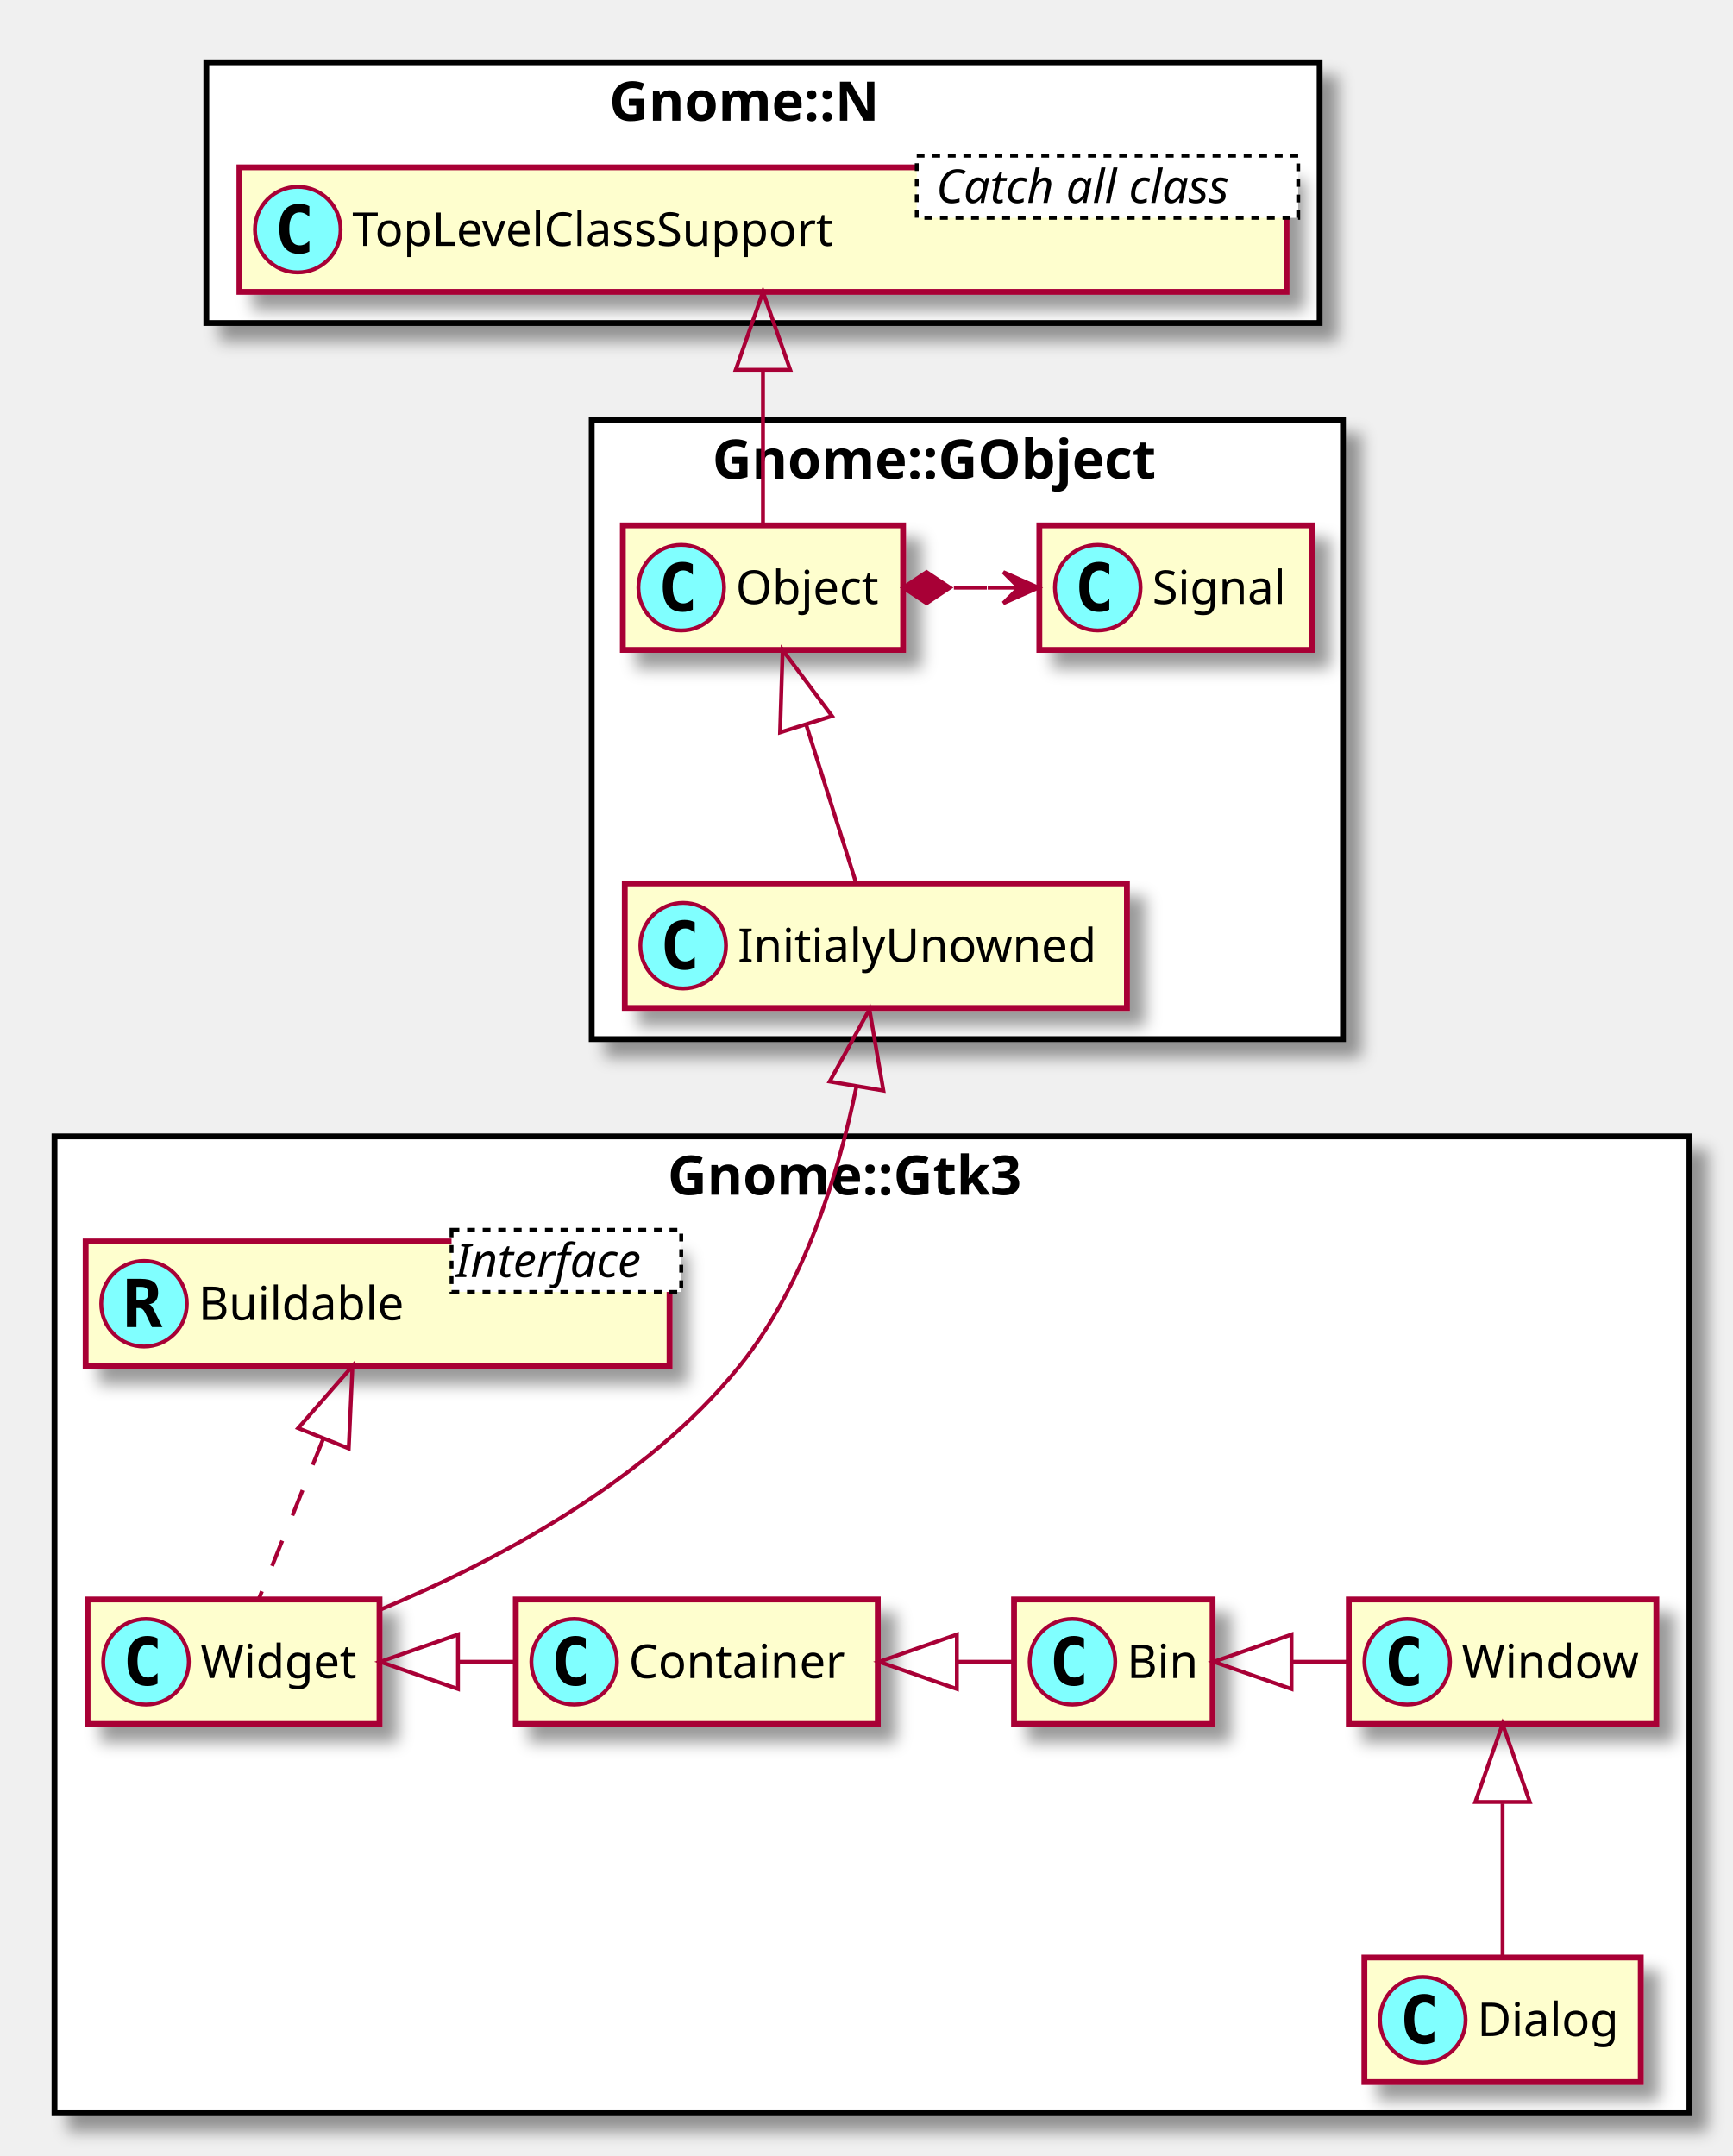
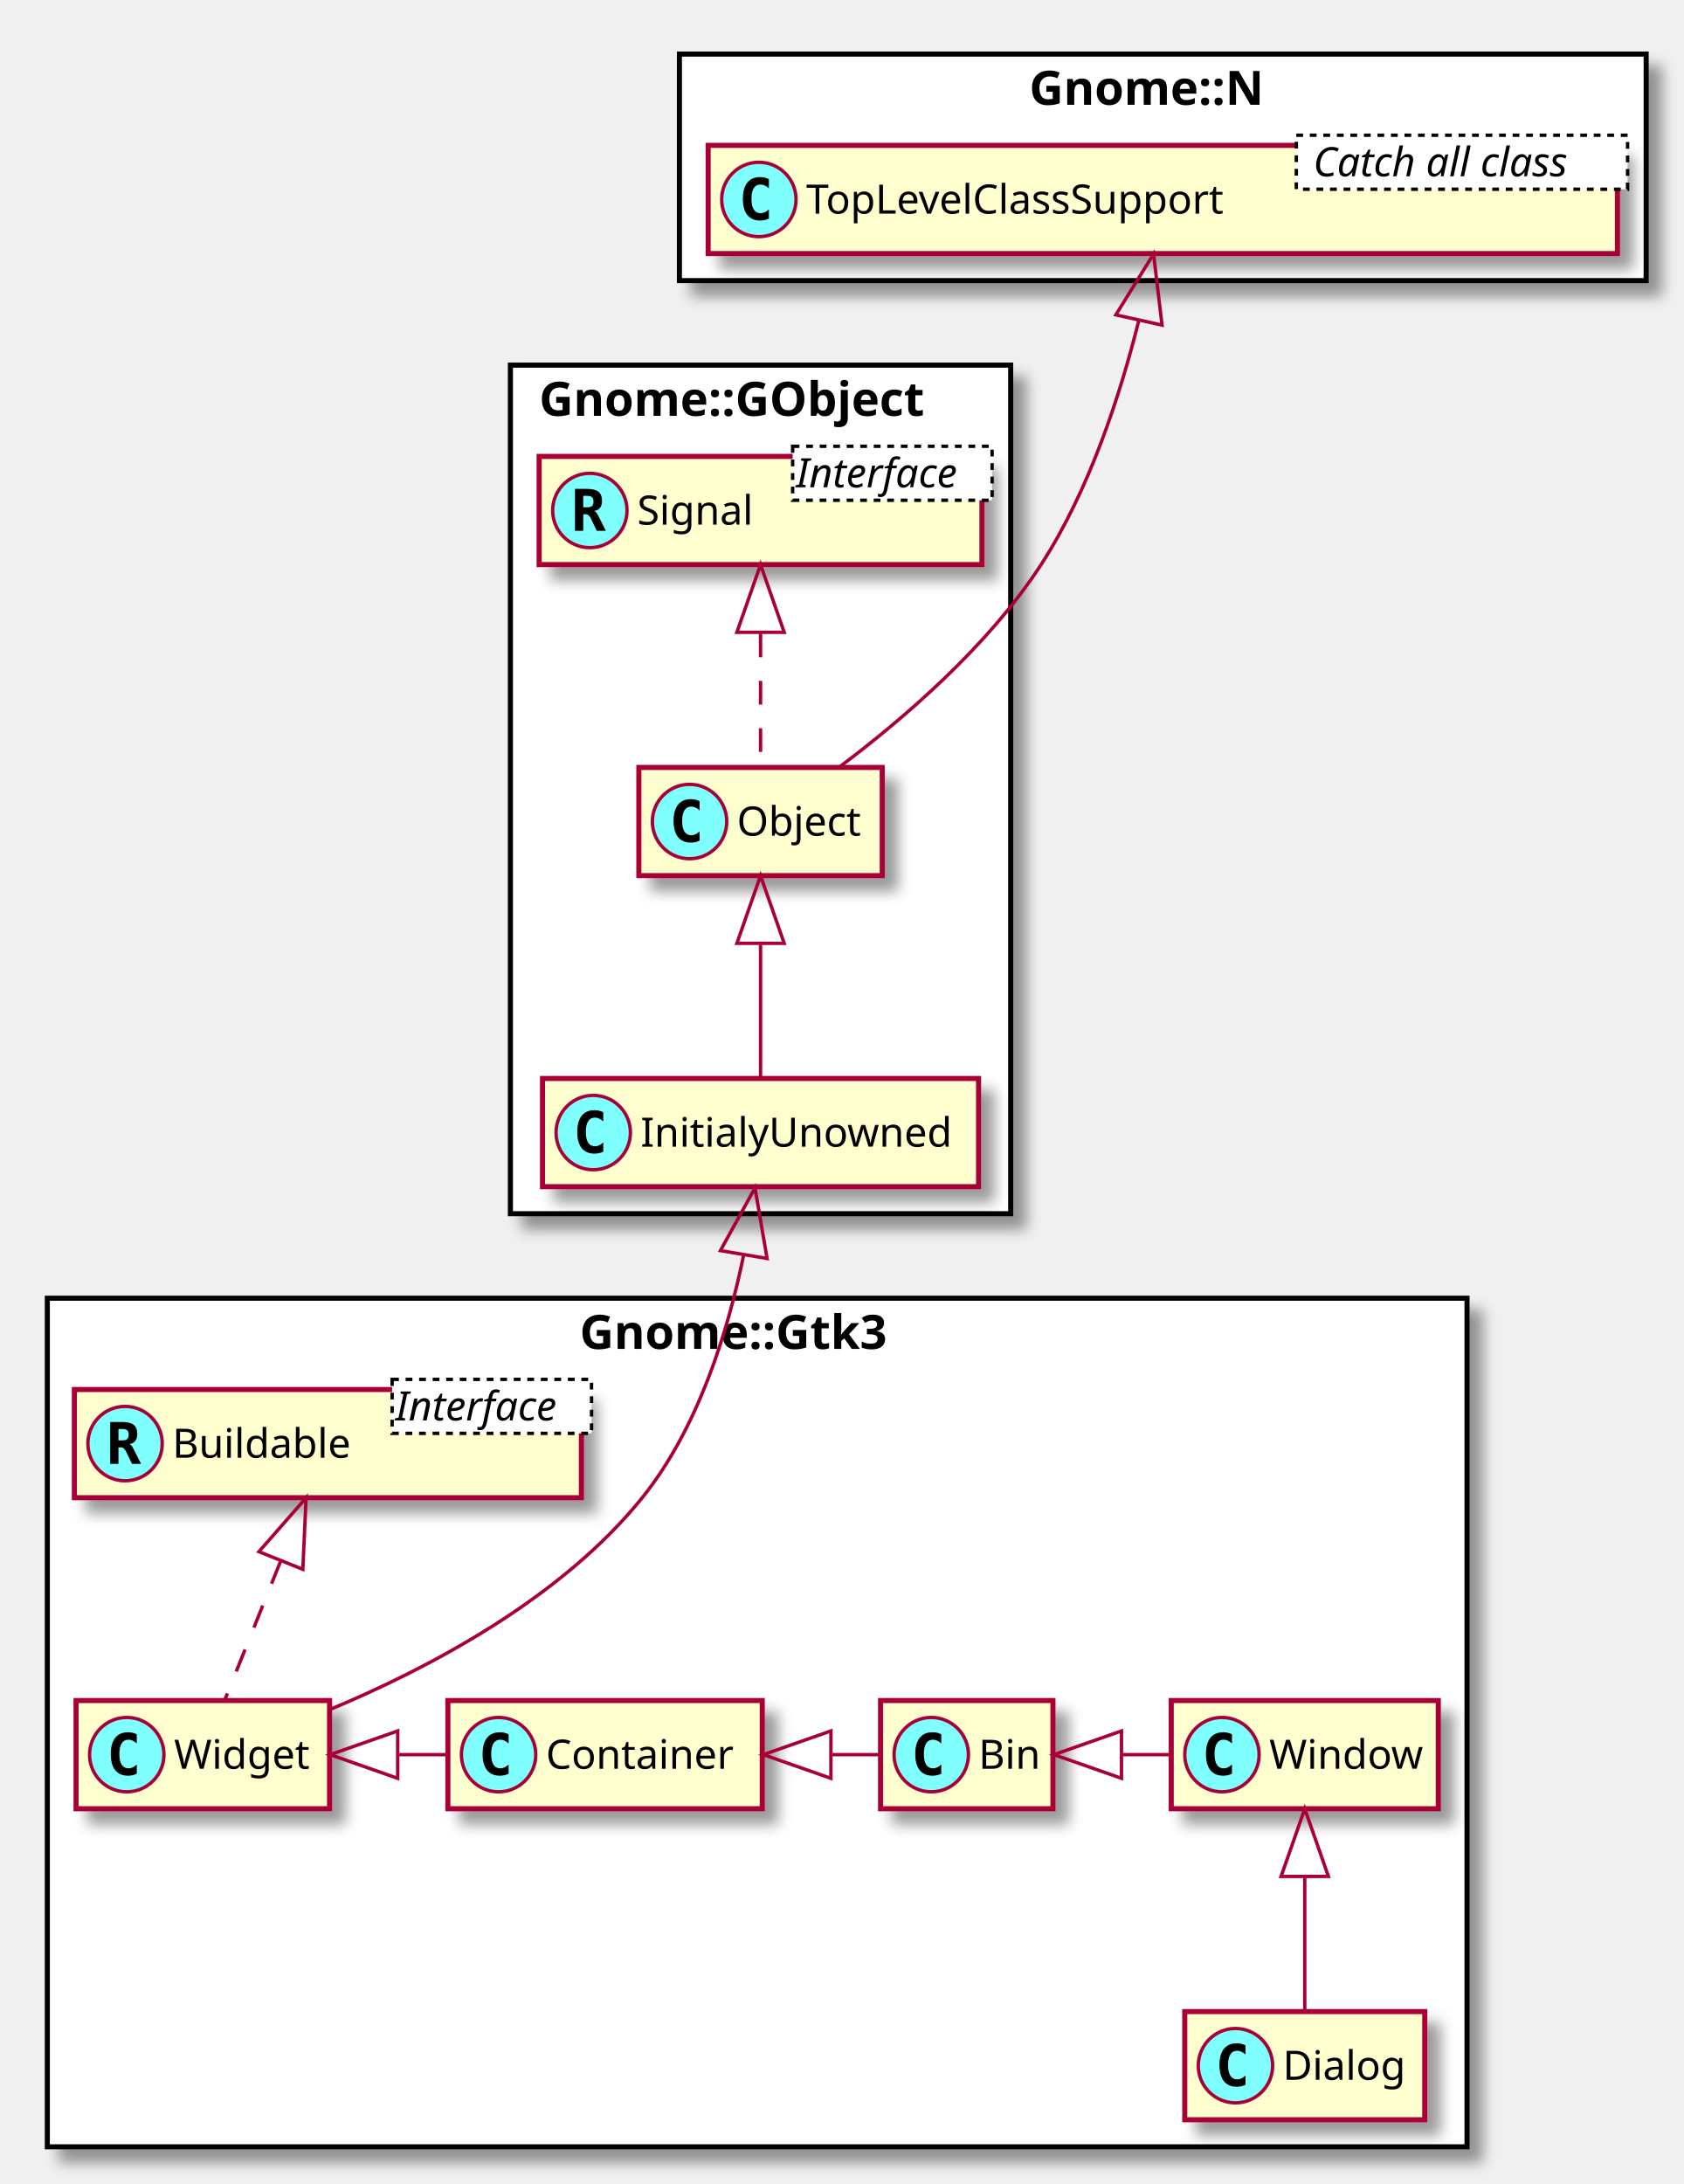
- <svg xmlns="http://www.w3.org/2000/svg" contentScriptType="application/ecmascript" contentStyleType="text/css" height="554px" preserveAspectRatio="none" style="width:445px;height:554px;" version="1.1" viewBox="0 0 445 554" width="445px" zoomAndPan="magnify">
+ <svg xmlns="http://www.w3.org/2000/svg" contentScriptType="application/ecmascript" contentStyleType="text/css" height="646px" preserveAspectRatio="none" style="width:498px;height:646px;" version="1.1" viewBox="0 0 498 646" width="498px" zoomAndPan="magnify">
  <defs>
-     <filter height="300%" id="f1fn3t9bduw4wr" width="300%" x="-1" y="-1">
+     <filter height="300%" id="f1kgquwgpv707s" width="300%" x="-1" y="-1">
      <feGaussianBlur result="blurOut" stdDeviation="2.0" />
      <feColorMatrix in="blurOut" result="blurOut2" type="matrix" values="0 0 0 0 0 0 0 0 0 0 0 0 0 0 0 0 0 0 .4 0" />
      <feOffset dx="4.0" dy="4.0" in="blurOut2" result="blurOut3" />
      <feBlend in="SourceGraphic" in2="blurOut3" mode="normal" />
    </filter>
  </defs>
  <g>
-     <rect fill="#FFFFFF" filter="url(#f1fn3t9bduw4wr)" height="67" style="stroke: #000000; stroke-width: 1.5;" width="286" x="53" y="16" />
-     <text fill="#000000" font-family="sans-serif" font-size="14" font-weight="bold" lengthAdjust="spacingAndGlyphs" textLength="79" x="156.5" y="30.995">Gnome::N</text>
-     <rect fill="#FFFFFF" filter="url(#f1fn3t9bduw4wr)" height="251" style="stroke: #000000; stroke-width: 1.5;" width="420" x="14" y="292" />
-     <text fill="#000000" font-family="sans-serif" font-size="14" font-weight="bold" lengthAdjust="spacingAndGlyphs" textLength="105" x="171.5" y="306.995">Gnome::Gtk3</text>
-     <rect fill="#FFFFFF" filter="url(#f1fn3t9bduw4wr)" height="159" style="stroke: #000000; stroke-width: 1.5;" width="193" x="152" y="108" />
-     <text fill="#000000" font-family="sans-serif" font-size="14" font-weight="bold" lengthAdjust="spacingAndGlyphs" textLength="131" x="183" y="122.995">Gnome::GObject</text>
-     <rect fill="#FEFECE" filter="url(#f1fn3t9bduw4wr)" height="32" id="Gnome::N::TopLevelClassSupport" style="stroke: #A80036; stroke-width: 1.5;" width="269" x="61.5" y="43" />
-     <ellipse cx="76.5" cy="59" fill="#80FFFF" rx="11" ry="11" style="stroke: #A80036; stroke-width: 1.0;" />
-     <path d="M79.469,64.641 Q78.891,64.938 78.25,65.078 Q77.609,65.234 76.906,65.234 Q74.406,65.234 73.078,63.594 Q71.766,61.938 71.766,58.812 Q71.766,55.688 73.078,54.031 Q74.406,52.375 76.906,52.375 Q77.609,52.375 78.25,52.531 Q78.906,52.688 79.469,52.984 L79.469,55.703 Q78.844,55.125 78.25,54.859 Q77.656,54.578 77.031,54.578 Q75.688,54.578 75,55.656 Q74.312,56.719 74.312,58.812 Q74.312,60.906 75,61.984 Q75.688,63.047 77.031,63.047 Q77.656,63.047 78.25,62.781 Q78.844,62.5 79.469,61.922 L79.469,64.641 Z " />
-     <text fill="#000000" font-family="sans-serif" font-size="12" lengthAdjust="spacingAndGlyphs" textLength="137" x="90.5" y="63.181">TopLevelClassSupport</text>
-     <rect fill="#FFFFFF" height="15.969" style="stroke: #000000; stroke-width: 1.0; stroke-dasharray: 2.0,2.0;" width="98" x="235.5" y="40" />
-     <text fill="#000000" font-family="sans-serif" font-size="12" font-style="italic" lengthAdjust="spacingAndGlyphs" textLength="88" x="240.5" y="52.139">Catch all class</text>
-     <rect fill="#FEFECE" filter="url(#f1fn3t9bduw4wr)" height="32" id="Gnome::Gtk3::Buildable" style="stroke: #A80036; stroke-width: 1.5;" width="150" x="22" y="319" />
-     <ellipse cx="37" cy="335" fill="#80FFFF" rx="11" ry="11" style="stroke: #A80036; stroke-width: 1.0;" />
-     <path d="M38.203,335.141 Q38.562,335.219 38.828,335.5 Q39.109,335.766 39.5,336.547 L41.734,341 L39.047,341 L37.547,337.875 Q37.484,337.734 37.375,337.5 Q36.719,336.109 35.828,336.109 L35.047,336.109 L35.047,341 L32.609,341 L32.609,328.609 L36.141,328.609 Q38.531,328.609 39.562,329.453 Q40.609,330.297 40.609,332.203 Q40.609,333.484 39.984,334.25 Q39.375,335 38.203,335.141 Z M35.047,330.672 L35.047,334.047 L36.203,334.047 Q37.219,334.047 37.641,333.656 Q38.078,333.25 38.078,332.344 Q38.078,331.453 37.641,331.062 Q37.219,330.672 36.203,330.672 L35.047,330.672 Z " />
-     <text fill="#000000" font-family="sans-serif" font-size="12" lengthAdjust="spacingAndGlyphs" textLength="57" x="51" y="339.181">Buildable</text>
-     <rect fill="#FFFFFF" height="15.969" style="stroke: #000000; stroke-width: 1.0; stroke-dasharray: 2.0,2.0;" width="59" x="116" y="316" />
-     <text fill="#000000" font-family="sans-serif" font-size="12" font-style="italic" lengthAdjust="spacingAndGlyphs" textLength="57" x="117" y="328.139">Interface</text>
-     <rect fill="#FEFECE" filter="url(#f1fn3t9bduw4wr)" height="32" id="Gnome::Gtk3::Widget" style="stroke: #A80036; stroke-width: 1.5;" width="75" x="22.5" y="411" />
-     <ellipse cx="37.5" cy="427" fill="#80FFFF" rx="11" ry="11" style="stroke: #A80036; stroke-width: 1.0;" />
-     <path d="M40.469,432.641 Q39.891,432.938 39.25,433.078 Q38.609,433.234 37.906,433.234 Q35.406,433.234 34.078,431.594 Q32.766,429.938 32.766,426.812 Q32.766,423.688 34.078,422.031 Q35.406,420.375 37.906,420.375 Q38.609,420.375 39.25,420.531 Q39.906,420.688 40.469,420.984 L40.469,423.703 Q39.844,423.125 39.25,422.859 Q38.656,422.578 38.031,422.578 Q36.688,422.578 36,423.656 Q35.312,424.719 35.312,426.812 Q35.312,428.906 36,429.984 Q36.688,431.047 38.031,431.047 Q38.656,431.047 39.25,430.781 Q39.844,430.5 40.469,429.922 L40.469,432.641 Z " />
-     <text fill="#000000" font-family="sans-serif" font-size="12" lengthAdjust="spacingAndGlyphs" textLength="43" x="51.5" y="431.181">Widget</text>
-     <rect fill="#FEFECE" filter="url(#f1fn3t9bduw4wr)" height="32" id="Gnome::Gtk3::Container" style="stroke: #A80036; stroke-width: 1.5;" width="93" x="132.5" y="411" />
-     <ellipse cx="147.5" cy="427" fill="#80FFFF" rx="11" ry="11" style="stroke: #A80036; stroke-width: 1.0;" />
-     <path d="M150.469,432.641 Q149.891,432.938 149.25,433.078 Q148.609,433.234 147.906,433.234 Q145.406,433.234 144.078,431.594 Q142.766,429.938 142.766,426.812 Q142.766,423.688 144.078,422.031 Q145.406,420.375 147.906,420.375 Q148.609,420.375 149.25,420.531 Q149.906,420.688 150.469,420.984 L150.469,423.703 Q149.844,423.125 149.25,422.859 Q148.656,422.578 148.031,422.578 Q146.688,422.578 146,423.656 Q145.312,424.719 145.312,426.812 Q145.312,428.906 146,429.984 Q146.688,431.047 148.031,431.047 Q148.656,431.047 149.25,430.781 Q149.844,430.5 150.469,429.922 L150.469,432.641 Z " />
-     <text fill="#000000" font-family="sans-serif" font-size="12" lengthAdjust="spacingAndGlyphs" textLength="61" x="161.5" y="431.181">Container</text>
-     <rect fill="#FEFECE" filter="url(#f1fn3t9bduw4wr)" height="32" id="Gnome::Gtk3::Bin" style="stroke: #A80036; stroke-width: 1.5;" width="51" x="260.5" y="411" />
-     <ellipse cx="275.5" cy="427" fill="#80FFFF" rx="11" ry="11" style="stroke: #A80036; stroke-width: 1.0;" />
-     <path d="M278.469,432.641 Q277.891,432.938 277.25,433.078 Q276.609,433.234 275.906,433.234 Q273.406,433.234 272.078,431.594 Q270.766,429.938 270.766,426.812 Q270.766,423.688 272.078,422.031 Q273.406,420.375 275.906,420.375 Q276.609,420.375 277.25,420.531 Q277.906,420.688 278.469,420.984 L278.469,423.703 Q277.844,423.125 277.25,422.859 Q276.656,422.578 276.031,422.578 Q274.688,422.578 274,423.656 Q273.312,424.719 273.312,426.812 Q273.312,428.906 274,429.984 Q274.688,431.047 276.031,431.047 Q276.656,431.047 277.25,430.781 Q277.844,430.5 278.469,429.922 L278.469,432.641 Z " />
-     <text fill="#000000" font-family="sans-serif" font-size="12" lengthAdjust="spacingAndGlyphs" textLength="19" x="289.5" y="431.181">Bin</text>
-     <rect fill="#FEFECE" filter="url(#f1fn3t9bduw4wr)" height="32" id="Gnome::Gtk3::Window" style="stroke: #A80036; stroke-width: 1.5;" width="79" x="346.5" y="411" />
-     <ellipse cx="361.5" cy="427" fill="#80FFFF" rx="11" ry="11" style="stroke: #A80036; stroke-width: 1.0;" />
-     <path d="M364.469,432.641 Q363.891,432.938 363.25,433.078 Q362.609,433.234 361.906,433.234 Q359.406,433.234 358.078,431.594 Q356.766,429.938 356.766,426.812 Q356.766,423.688 358.078,422.031 Q359.406,420.375 361.906,420.375 Q362.609,420.375 363.25,420.531 Q363.906,420.688 364.469,420.984 L364.469,423.703 Q363.844,423.125 363.25,422.859 Q362.656,422.578 362.031,422.578 Q360.688,422.578 360,423.656 Q359.312,424.719 359.312,426.812 Q359.312,428.906 360,429.984 Q360.688,431.047 362.031,431.047 Q362.656,431.047 363.25,430.781 Q363.844,430.5 364.469,429.922 L364.469,432.641 Z " />
-     <text fill="#000000" font-family="sans-serif" font-size="12" lengthAdjust="spacingAndGlyphs" textLength="47" x="375.5" y="431.181">Window</text>
-     <rect fill="#FEFECE" filter="url(#f1fn3t9bduw4wr)" height="32" id="Gnome::Gtk3::Dialog" style="stroke: #A80036; stroke-width: 1.5;" width="71" x="350.5" y="503" />
-     <ellipse cx="365.5" cy="519" fill="#80FFFF" rx="11" ry="11" style="stroke: #A80036; stroke-width: 1.0;" />
-     <path d="M368.469,524.641 Q367.891,524.938 367.25,525.078 Q366.609,525.234 365.906,525.234 Q363.406,525.234 362.078,523.594 Q360.766,521.938 360.766,518.812 Q360.766,515.688 362.078,514.031 Q363.406,512.375 365.906,512.375 Q366.609,512.375 367.25,512.531 Q367.906,512.688 368.469,512.984 L368.469,515.703 Q367.844,515.125 367.25,514.859 Q366.656,514.578 366.031,514.578 Q364.688,514.578 364,515.656 Q363.312,516.719 363.312,518.812 Q363.312,520.906 364,521.984 Q364.688,523.047 366.031,523.047 Q366.656,523.047 367.25,522.781 Q367.844,522.5 368.469,521.922 L368.469,524.641 Z " />
-     <text fill="#000000" font-family="sans-serif" font-size="12" lengthAdjust="spacingAndGlyphs" textLength="39" x="379.5" y="523.181">Dialog</text>
-     <rect fill="#FEFECE" filter="url(#f1fn3t9bduw4wr)" height="32" id="Gnome::GObject::Object" style="stroke: #A80036; stroke-width: 1.5;" width="72" x="160" y="135" />
-     <ellipse cx="175" cy="151" fill="#80FFFF" rx="11" ry="11" style="stroke: #A80036; stroke-width: 1.0;" />
-     <path d="M177.969,156.641 Q177.391,156.938 176.75,157.078 Q176.109,157.234 175.406,157.234 Q172.906,157.234 171.578,155.594 Q170.266,153.938 170.266,150.812 Q170.266,147.688 171.578,146.031 Q172.906,144.375 175.406,144.375 Q176.109,144.375 176.75,144.531 Q177.406,144.688 177.969,144.984 L177.969,147.703 Q177.344,147.125 176.75,146.859 Q176.156,146.578 175.531,146.578 Q174.188,146.578 173.5,147.656 Q172.812,148.719 172.812,150.812 Q172.812,152.906 173.5,153.984 Q174.188,155.047 175.531,155.047 Q176.156,155.047 176.75,154.781 Q177.344,154.5 177.969,153.922 L177.969,156.641 Z " />
-     <text fill="#000000" font-family="sans-serif" font-size="12" lengthAdjust="spacingAndGlyphs" textLength="40" x="189" y="155.181">Object</text>
-     <rect fill="#FEFECE" filter="url(#f1fn3t9bduw4wr)" height="32" id="Gnome::GObject::InitialyUnowned" style="stroke: #A80036; stroke-width: 1.5;" width="129" x="160.5" y="227" />
-     <ellipse cx="175.5" cy="243" fill="#80FFFF" rx="11" ry="11" style="stroke: #A80036; stroke-width: 1.0;" />
-     <path d="M178.469,248.641 Q177.891,248.938 177.25,249.078 Q176.609,249.234 175.906,249.234 Q173.406,249.234 172.078,247.594 Q170.766,245.938 170.766,242.812 Q170.766,239.688 172.078,238.031 Q173.406,236.375 175.906,236.375 Q176.609,236.375 177.25,236.531 Q177.906,236.688 178.469,236.984 L178.469,239.703 Q177.844,239.125 177.25,238.859 Q176.656,238.578 176.031,238.578 Q174.688,238.578 174,239.656 Q173.312,240.719 173.312,242.812 Q173.312,244.906 174,245.984 Q174.688,247.047 176.031,247.047 Q176.656,247.047 177.25,246.781 Q177.844,246.5 178.469,245.922 L178.469,248.641 Z " />
-     <text fill="#000000" font-family="sans-serif" font-size="12" lengthAdjust="spacingAndGlyphs" textLength="97" x="189.5" y="247.181">InitialyUnowned</text>
-     <rect fill="#FEFECE" filter="url(#f1fn3t9bduw4wr)" height="32" id="Gnome::GObject::Signal" style="stroke: #A80036; stroke-width: 1.5;" width="70" x="267" y="135" />
-     <ellipse cx="282" cy="151" fill="#80FFFF" rx="11" ry="11" style="stroke: #A80036; stroke-width: 1.0;" />
-     <path d="M284.969,156.641 Q284.391,156.938 283.75,157.078 Q283.109,157.234 282.406,157.234 Q279.906,157.234 278.578,155.594 Q277.266,153.938 277.266,150.812 Q277.266,147.688 278.578,146.031 Q279.906,144.375 282.406,144.375 Q283.109,144.375 283.75,144.531 Q284.406,144.688 284.969,144.984 L284.969,147.703 Q284.344,147.125 283.75,146.859 Q283.156,146.578 282.531,146.578 Q281.188,146.578 280.5,147.656 Q279.812,148.719 279.812,150.812 Q279.812,152.906 280.5,153.984 Q281.188,155.047 282.531,155.047 Q283.156,155.047 283.75,154.781 Q284.344,154.5 284.969,153.922 L284.969,156.641 Z " />
-     <text fill="#000000" font-family="sans-serif" font-size="12" lengthAdjust="spacingAndGlyphs" textLength="38" x="296" y="155.181">Signal</text>
-     <path d="M196,95.405 C196,109.079 196,123.937 196,134.85 " fill="none" id="Gnome::N::TopLevelClassSupport-Gnome::GObject::Object" style="stroke: #A80036; stroke-width: 1.0;" />
-     <polygon fill="none" points="189,95.025,196,75.025,203,95.025,189,95.025" style="stroke: #A80036; stroke-width: 1.0;" />
-     <path d="M207.165,186.418 C211.559,200.361 216.386,215.674 219.909,226.85 " fill="none" id="Gnome::GObject::Object-Gnome::GObject::InitialyUnowned" style="stroke: #A80036; stroke-width: 1.0;" />
-     <polygon fill="none" points="200.388,188.204,201.051,167.025,213.74,183.995,200.388,188.204" style="stroke: #A80036; stroke-width: 1.0;" />
-     <path d="M245.042,151 C247.867,151 250.692,151 253.517,151 " fill="none" id="Gnome::GObject::Object-Gnome::GObject::Signal" style="stroke: #A80036; stroke-width: 1.0;" />
-     <polygon fill="#A80036" points="266.738,151,257.738,147,261.738,151,257.738,155,266.738,151" style="stroke: #A80036; stroke-width: 1.0;" />
-     <line style="stroke: #A80036; stroke-width: 1.0;" x1="261.738" x2="253.738" y1="151" y2="151" />
-     <polygon fill="#A80036" points="232.023,151,238.023,155,244.023,151,238.023,147,232.023,151" style="stroke: #A80036; stroke-width: 1.0;" />
-     <path d="M220.031,279.087 C215.397,301.714 206.582,330.393 190,351 C165.907,380.941 126.619,401.556 97.53,413.683 " fill="none" id="Gnome::GObject::InitialyUnowned-Gnome::Gtk3::Widget" style="stroke: #A80036; stroke-width: 1.0;" />
-     <polygon fill="none" points="213.13,277.914,223.358,259.356,226.935,280.242,213.13,277.914" style="stroke: #A80036; stroke-width: 1.0;" />
-     <path d="M117.677,427 C122.547,427 127.418,427 132.289,427 " fill="none" id="Gnome::Gtk3::Widget-Gnome::Gtk3::Container" style="stroke: #A80036; stroke-width: 1.0;" />
-     <polygon fill="none" points="117.652,434,97.652,427,117.652,420,117.652,434" style="stroke: #A80036; stroke-width: 1.0;" />
-     <path d="M245.925,427 C250.663,427 255.4,427 260.138,427 " fill="none" id="Gnome::Gtk3::Container-Gnome::Gtk3::Bin" style="stroke: #A80036; stroke-width: 1.0;" />
-     <polygon fill="none" points="245.812,434,225.812,427,245.812,420,245.812,434" style="stroke: #A80036; stroke-width: 1.0;" />
-     <path d="M331.996,427 C336.758,427 341.52,427 346.281,427 " fill="none" id="Gnome::Gtk3::Bin-Gnome::Gtk3::Window" style="stroke: #A80036; stroke-width: 1.0;" />
-     <polygon fill="none" points="331.781,434,311.781,427,331.781,420,331.781,434" style="stroke: #A80036; stroke-width: 1.0;" />
-     <path d="M386,463.405 C386,477.079 386,491.937 386,502.85 " fill="none" id="Gnome::Gtk3::Window-Gnome::Gtk3::Dialog" style="stroke: #A80036; stroke-width: 1.0;" />
-     <polygon fill="none" points="379,463.025,386,443.025,393,463.025,379,463.025" style="stroke: #A80036; stroke-width: 1.0;" />
-     <path d="M82.953,369.927 C77.294,384 71.043,399.542 66.495,410.85 " fill="none" id="Gnome::Gtk3::Buildable-Gnome::Gtk3::Widget" style="stroke: #A80036; stroke-width: 1.0; stroke-dasharray: 7.0,7.0;" />
-     <polygon fill="none" points="76.598,366.969,90.555,351.025,89.587,372.193,76.598,366.969" style="stroke: #A80036; stroke-width: 1.0;" />
+     <rect fill="#FFFFFF" filter="url(#f1kgquwgpv707s)" height="67" style="stroke: #000000; stroke-width: 1.5;" width="286" x="201" y="16" />
+     <text fill="#000000" font-family="sans-serif" font-size="14" font-weight="bold" lengthAdjust="spacingAndGlyphs" textLength="79" x="304.5" y="30.995">Gnome::N</text>
+     <rect fill="#FFFFFF" filter="url(#f1kgquwgpv707s)" height="251" style="stroke: #000000; stroke-width: 1.5;" width="148" x="151" y="108" />
+     <text fill="#000000" font-family="sans-serif" font-size="14" font-weight="bold" lengthAdjust="spacingAndGlyphs" textLength="131" x="159.5" y="122.995">Gnome::GObject</text>
+     <rect fill="#FFFFFF" filter="url(#f1kgquwgpv707s)" height="251" style="stroke: #000000; stroke-width: 1.5;" width="420" x="14" y="384" />
+     <text fill="#000000" font-family="sans-serif" font-size="14" font-weight="bold" lengthAdjust="spacingAndGlyphs" textLength="105" x="171.5" y="398.995">Gnome::Gtk3</text>
+     <rect fill="#FEFECE" filter="url(#f1kgquwgpv707s)" height="32" id="Gnome::N::TopLevelClassSupport" style="stroke: #A80036; stroke-width: 1.5;" width="269" x="209.5" y="43" />
+     <ellipse cx="224.5" cy="59" fill="#80FFFF" rx="11" ry="11" style="stroke: #A80036; stroke-width: 1.0;" />
+     <path d="M227.469,64.641 Q226.891,64.938 226.25,65.078 Q225.609,65.234 224.906,65.234 Q222.406,65.234 221.078,63.594 Q219.766,61.938 219.766,58.812 Q219.766,55.688 221.078,54.031 Q222.406,52.375 224.906,52.375 Q225.609,52.375 226.25,52.531 Q226.906,52.688 227.469,52.984 L227.469,55.703 Q226.844,55.125 226.25,54.859 Q225.656,54.578 225.031,54.578 Q223.688,54.578 223,55.656 Q222.312,56.719 222.312,58.812 Q222.312,60.906 223,61.984 Q223.688,63.047 225.031,63.047 Q225.656,63.047 226.25,62.781 Q226.844,62.5 227.469,61.922 L227.469,64.641 Z " />
+     <text fill="#000000" font-family="sans-serif" font-size="12" lengthAdjust="spacingAndGlyphs" textLength="137" x="238.5" y="63.181">TopLevelClassSupport</text>
+     <rect fill="#FFFFFF" height="15.969" style="stroke: #000000; stroke-width: 1.0; stroke-dasharray: 2.0,2.0;" width="98" x="383.5" y="40" />
+     <text fill="#000000" font-family="sans-serif" font-size="12" font-style="italic" lengthAdjust="spacingAndGlyphs" textLength="88" x="388.5" y="52.139">Catch all class</text>
+     <rect fill="#FEFECE" filter="url(#f1kgquwgpv707s)" height="32" id="Gnome::GObject::Signal" style="stroke: #A80036; stroke-width: 1.5;" width="131" x="159.5" y="135" />
+     <ellipse cx="174.5" cy="151" fill="#80FFFF" rx="11" ry="11" style="stroke: #A80036; stroke-width: 1.0;" />
+     <path d="M175.703,151.141 Q176.062,151.219 176.328,151.5 Q176.609,151.766 177,152.547 L179.234,157 L176.547,157 L175.047,153.875 Q174.984,153.734 174.875,153.5 Q174.219,152.109 173.328,152.109 L172.547,152.109 L172.547,157 L170.109,157 L170.109,144.609 L173.641,144.609 Q176.031,144.609 177.062,145.453 Q178.109,146.297 178.109,148.203 Q178.109,149.484 177.484,150.25 Q176.875,151 175.703,151.141 Z M172.547,146.672 L172.547,150.047 L173.703,150.047 Q174.719,150.047 175.141,149.656 Q175.578,149.25 175.578,148.344 Q175.578,147.453 175.141,147.062 Q174.719,146.672 173.703,146.672 L172.547,146.672 Z " />
+     <text fill="#000000" font-family="sans-serif" font-size="12" lengthAdjust="spacingAndGlyphs" textLength="38" x="188.5" y="155.181">Signal</text>
+     <rect fill="#FFFFFF" height="15.969" style="stroke: #000000; stroke-width: 1.0; stroke-dasharray: 2.0,2.0;" width="59" x="234.5" y="132" />
+     <text fill="#000000" font-family="sans-serif" font-size="12" font-style="italic" lengthAdjust="spacingAndGlyphs" textLength="57" x="235.5" y="144.139">Interface</text>
+     <rect fill="#FEFECE" filter="url(#f1kgquwgpv707s)" height="32" id="Gnome::GObject::Object" style="stroke: #A80036; stroke-width: 1.5;" width="72" x="189" y="227" />
+     <ellipse cx="204" cy="243" fill="#80FFFF" rx="11" ry="11" style="stroke: #A80036; stroke-width: 1.0;" />
+     <path d="M206.969,248.641 Q206.391,248.938 205.75,249.078 Q205.109,249.234 204.406,249.234 Q201.906,249.234 200.578,247.594 Q199.266,245.938 199.266,242.812 Q199.266,239.688 200.578,238.031 Q201.906,236.375 204.406,236.375 Q205.109,236.375 205.75,236.531 Q206.406,236.688 206.969,236.984 L206.969,239.703 Q206.344,239.125 205.75,238.859 Q205.156,238.578 204.531,238.578 Q203.188,238.578 202.5,239.656 Q201.812,240.719 201.812,242.812 Q201.812,244.906 202.5,245.984 Q203.188,247.047 204.531,247.047 Q205.156,247.047 205.75,246.781 Q206.344,246.5 206.969,245.922 L206.969,248.641 Z " />
+     <text fill="#000000" font-family="sans-serif" font-size="12" lengthAdjust="spacingAndGlyphs" textLength="40" x="218" y="247.181">Object</text>
+     <rect fill="#FEFECE" filter="url(#f1kgquwgpv707s)" height="32" id="Gnome::GObject::InitialyUnowned" style="stroke: #A80036; stroke-width: 1.5;" width="129" x="160.5" y="319" />
+     <ellipse cx="175.5" cy="335" fill="#80FFFF" rx="11" ry="11" style="stroke: #A80036; stroke-width: 1.0;" />
+     <path d="M178.469,340.641 Q177.891,340.938 177.25,341.078 Q176.609,341.234 175.906,341.234 Q173.406,341.234 172.078,339.594 Q170.766,337.938 170.766,334.812 Q170.766,331.688 172.078,330.031 Q173.406,328.375 175.906,328.375 Q176.609,328.375 177.25,328.531 Q177.906,328.688 178.469,328.984 L178.469,331.703 Q177.844,331.125 177.25,330.859 Q176.656,330.578 176.031,330.578 Q174.688,330.578 174,331.656 Q173.312,332.719 173.312,334.812 Q173.312,336.906 174,337.984 Q174.688,339.047 176.031,339.047 Q176.656,339.047 177.25,338.781 Q177.844,338.5 178.469,337.922 L178.469,340.641 Z " />
+     <text fill="#000000" font-family="sans-serif" font-size="12" lengthAdjust="spacingAndGlyphs" textLength="97" x="189.5" y="339.181">InitialyUnowned</text>
+     <rect fill="#FEFECE" filter="url(#f1kgquwgpv707s)" height="32" id="Gnome::Gtk3::Buildable" style="stroke: #A80036; stroke-width: 1.5;" width="150" x="22" y="411" />
+     <ellipse cx="37" cy="427" fill="#80FFFF" rx="11" ry="11" style="stroke: #A80036; stroke-width: 1.0;" />
+     <path d="M38.203,427.141 Q38.562,427.219 38.828,427.5 Q39.109,427.766 39.5,428.547 L41.734,433 L39.047,433 L37.547,429.875 Q37.484,429.734 37.375,429.5 Q36.719,428.109 35.828,428.109 L35.047,428.109 L35.047,433 L32.609,433 L32.609,420.609 L36.141,420.609 Q38.531,420.609 39.562,421.453 Q40.609,422.297 40.609,424.203 Q40.609,425.484 39.984,426.25 Q39.375,427 38.203,427.141 Z M35.047,422.672 L35.047,426.047 L36.203,426.047 Q37.219,426.047 37.641,425.656 Q38.078,425.25 38.078,424.344 Q38.078,423.453 37.641,423.062 Q37.219,422.672 36.203,422.672 L35.047,422.672 Z " />
+     <text fill="#000000" font-family="sans-serif" font-size="12" lengthAdjust="spacingAndGlyphs" textLength="57" x="51" y="431.181">Buildable</text>
+     <rect fill="#FFFFFF" height="15.969" style="stroke: #000000; stroke-width: 1.0; stroke-dasharray: 2.0,2.0;" width="59" x="116" y="408" />
+     <text fill="#000000" font-family="sans-serif" font-size="12" font-style="italic" lengthAdjust="spacingAndGlyphs" textLength="57" x="117" y="420.139">Interface</text>
+     <rect fill="#FEFECE" filter="url(#f1kgquwgpv707s)" height="32" id="Gnome::Gtk3::Widget" style="stroke: #A80036; stroke-width: 1.5;" width="75" x="22.5" y="503" />
+     <ellipse cx="37.5" cy="519" fill="#80FFFF" rx="11" ry="11" style="stroke: #A80036; stroke-width: 1.0;" />
+     <path d="M40.469,524.641 Q39.891,524.938 39.25,525.078 Q38.609,525.234 37.906,525.234 Q35.406,525.234 34.078,523.594 Q32.766,521.938 32.766,518.812 Q32.766,515.688 34.078,514.031 Q35.406,512.375 37.906,512.375 Q38.609,512.375 39.25,512.531 Q39.906,512.688 40.469,512.984 L40.469,515.703 Q39.844,515.125 39.25,514.859 Q38.656,514.578 38.031,514.578 Q36.688,514.578 36,515.656 Q35.312,516.719 35.312,518.812 Q35.312,520.906 36,521.984 Q36.688,523.047 38.031,523.047 Q38.656,523.047 39.25,522.781 Q39.844,522.5 40.469,521.922 L40.469,524.641 Z " />
+     <text fill="#000000" font-family="sans-serif" font-size="12" lengthAdjust="spacingAndGlyphs" textLength="43" x="51.5" y="523.181">Widget</text>
+     <rect fill="#FEFECE" filter="url(#f1kgquwgpv707s)" height="32" id="Gnome::Gtk3::Container" style="stroke: #A80036; stroke-width: 1.5;" width="93" x="132.5" y="503" />
+     <ellipse cx="147.5" cy="519" fill="#80FFFF" rx="11" ry="11" style="stroke: #A80036; stroke-width: 1.0;" />
+     <path d="M150.469,524.641 Q149.891,524.938 149.25,525.078 Q148.609,525.234 147.906,525.234 Q145.406,525.234 144.078,523.594 Q142.766,521.938 142.766,518.812 Q142.766,515.688 144.078,514.031 Q145.406,512.375 147.906,512.375 Q148.609,512.375 149.25,512.531 Q149.906,512.688 150.469,512.984 L150.469,515.703 Q149.844,515.125 149.25,514.859 Q148.656,514.578 148.031,514.578 Q146.688,514.578 146,515.656 Q145.312,516.719 145.312,518.812 Q145.312,520.906 146,521.984 Q146.688,523.047 148.031,523.047 Q148.656,523.047 149.25,522.781 Q149.844,522.5 150.469,521.922 L150.469,524.641 Z " />
+     <text fill="#000000" font-family="sans-serif" font-size="12" lengthAdjust="spacingAndGlyphs" textLength="61" x="161.5" y="523.181">Container</text>
+     <rect fill="#FEFECE" filter="url(#f1kgquwgpv707s)" height="32" id="Gnome::Gtk3::Bin" style="stroke: #A80036; stroke-width: 1.5;" width="51" x="260.5" y="503" />
+     <ellipse cx="275.5" cy="519" fill="#80FFFF" rx="11" ry="11" style="stroke: #A80036; stroke-width: 1.0;" />
+     <path d="M278.469,524.641 Q277.891,524.938 277.25,525.078 Q276.609,525.234 275.906,525.234 Q273.406,525.234 272.078,523.594 Q270.766,521.938 270.766,518.812 Q270.766,515.688 272.078,514.031 Q273.406,512.375 275.906,512.375 Q276.609,512.375 277.25,512.531 Q277.906,512.688 278.469,512.984 L278.469,515.703 Q277.844,515.125 277.25,514.859 Q276.656,514.578 276.031,514.578 Q274.688,514.578 274,515.656 Q273.312,516.719 273.312,518.812 Q273.312,520.906 274,521.984 Q274.688,523.047 276.031,523.047 Q276.656,523.047 277.25,522.781 Q277.844,522.5 278.469,521.922 L278.469,524.641 Z " />
+     <text fill="#000000" font-family="sans-serif" font-size="12" lengthAdjust="spacingAndGlyphs" textLength="19" x="289.5" y="523.181">Bin</text>
+     <rect fill="#FEFECE" filter="url(#f1kgquwgpv707s)" height="32" id="Gnome::Gtk3::Window" style="stroke: #A80036; stroke-width: 1.5;" width="79" x="346.5" y="503" />
+     <ellipse cx="361.5" cy="519" fill="#80FFFF" rx="11" ry="11" style="stroke: #A80036; stroke-width: 1.0;" />
+     <path d="M364.469,524.641 Q363.891,524.938 363.25,525.078 Q362.609,525.234 361.906,525.234 Q359.406,525.234 358.078,523.594 Q356.766,521.938 356.766,518.812 Q356.766,515.688 358.078,514.031 Q359.406,512.375 361.906,512.375 Q362.609,512.375 363.25,512.531 Q363.906,512.688 364.469,512.984 L364.469,515.703 Q363.844,515.125 363.25,514.859 Q362.656,514.578 362.031,514.578 Q360.688,514.578 360,515.656 Q359.312,516.719 359.312,518.812 Q359.312,520.906 360,521.984 Q360.688,523.047 362.031,523.047 Q362.656,523.047 363.25,522.781 Q363.844,522.5 364.469,521.922 L364.469,524.641 Z " />
+     <text fill="#000000" font-family="sans-serif" font-size="12" lengthAdjust="spacingAndGlyphs" textLength="47" x="375.5" y="523.181">Window</text>
+     <rect fill="#FEFECE" filter="url(#f1kgquwgpv707s)" height="32" id="Gnome::Gtk3::Dialog" style="stroke: #A80036; stroke-width: 1.5;" width="71" x="350.5" y="595" />
+     <ellipse cx="365.5" cy="611" fill="#80FFFF" rx="11" ry="11" style="stroke: #A80036; stroke-width: 1.0;" />
+     <path d="M368.469,616.641 Q367.891,616.938 367.25,617.078 Q366.609,617.234 365.906,617.234 Q363.406,617.234 362.078,615.594 Q360.766,613.938 360.766,610.812 Q360.766,607.688 362.078,606.031 Q363.406,604.375 365.906,604.375 Q366.609,604.375 367.25,604.531 Q367.906,604.688 368.469,604.984 L368.469,607.703 Q367.844,607.125 367.25,606.859 Q366.656,606.578 366.031,606.578 Q364.688,606.578 364,607.656 Q363.312,608.719 363.312,610.812 Q363.312,612.906 364,613.984 Q364.688,615.047 366.031,615.047 Q366.656,615.047 367.25,614.781 Q367.844,614.5 368.469,613.922 L368.469,616.641 Z " />
+     <text fill="#000000" font-family="sans-serif" font-size="12" lengthAdjust="spacingAndGlyphs" textLength="39" x="379.5" y="615.181">Dialog</text>
+     <path d="M336.932,94.691 C331.432,116.766 322.281,144.99 308,167 C292.26,191.257 266.979,212.868 248.449,226.786 " fill="none" id="Gnome::N::TopLevelClassSupport-Gnome::GObject::Object" style="stroke: #A80036; stroke-width: 1.0;" />
+     <polygon fill="none" points="330.107,93.133,341.271,75.123,343.775,96.164,330.107,93.133" style="stroke: #A80036; stroke-width: 1.0;" />
+     <path d="M225,279.405 C225,293.079 225,307.937 225,318.85 " fill="none" id="Gnome::GObject::Object-Gnome::GObject::InitialyUnowned" style="stroke: #A80036; stroke-width: 1.0;" />
+     <polygon fill="none" points="218,279.025,225,259.025,232,279.025,218,279.025" style="stroke: #A80036; stroke-width: 1.0;" />
+     <path d="M225,187.405 C225,201.079 225,215.937 225,226.85 " fill="none" id="Gnome::GObject::Signal-Gnome::GObject::Object" style="stroke: #A80036; stroke-width: 1.0; stroke-dasharray: 7.0,7.0;" />
+     <polygon fill="none" points="218,187.025,225,167.025,232,187.025,218,187.025" style="stroke: #A80036; stroke-width: 1.0;" />
+     <path d="M220.031,371.087 C215.397,393.714 206.582,422.393 190,443 C165.907,472.941 126.619,493.556 97.53,505.683 " fill="none" id="Gnome::GObject::InitialyUnowned-Gnome::Gtk3::Widget" style="stroke: #A80036; stroke-width: 1.0;" />
+     <polygon fill="none" points="213.13,369.914,223.358,351.356,226.935,372.242,213.13,369.914" style="stroke: #A80036; stroke-width: 1.0;" />
+     <path d="M117.677,519 C122.547,519 127.418,519 132.289,519 " fill="none" id="Gnome::Gtk3::Widget-Gnome::Gtk3::Container" style="stroke: #A80036; stroke-width: 1.0;" />
+     <polygon fill="none" points="117.652,526,97.652,519,117.652,512,117.652,526" style="stroke: #A80036; stroke-width: 1.0;" />
+     <path d="M245.925,519 C250.663,519 255.4,519 260.138,519 " fill="none" id="Gnome::Gtk3::Container-Gnome::Gtk3::Bin" style="stroke: #A80036; stroke-width: 1.0;" />
+     <polygon fill="none" points="245.812,526,225.812,519,245.812,512,245.812,526" style="stroke: #A80036; stroke-width: 1.0;" />
+     <path d="M331.996,519 C336.758,519 341.52,519 346.281,519 " fill="none" id="Gnome::Gtk3::Bin-Gnome::Gtk3::Window" style="stroke: #A80036; stroke-width: 1.0;" />
+     <polygon fill="none" points="331.781,526,311.781,519,331.781,512,331.781,526" style="stroke: #A80036; stroke-width: 1.0;" />
+     <path d="M386,555.405 C386,569.079 386,583.937 386,594.85 " fill="none" id="Gnome::Gtk3::Window-Gnome::Gtk3::Dialog" style="stroke: #A80036; stroke-width: 1.0;" />
+     <polygon fill="none" points="379,555.025,386,535.025,393,555.025,379,555.025" style="stroke: #A80036; stroke-width: 1.0;" />
+     <path d="M82.953,461.927 C77.294,476 71.043,491.542 66.495,502.85 " fill="none" id="Gnome::Gtk3::Buildable-Gnome::Gtk3::Widget" style="stroke: #A80036; stroke-width: 1.0; stroke-dasharray: 7.0,7.0;" />
+     <polygon fill="none" points="76.598,458.969,90.555,443.025,89.587,464.193,76.598,458.969" style="stroke: #A80036; stroke-width: 1.0;" />
  </g>
</svg>
